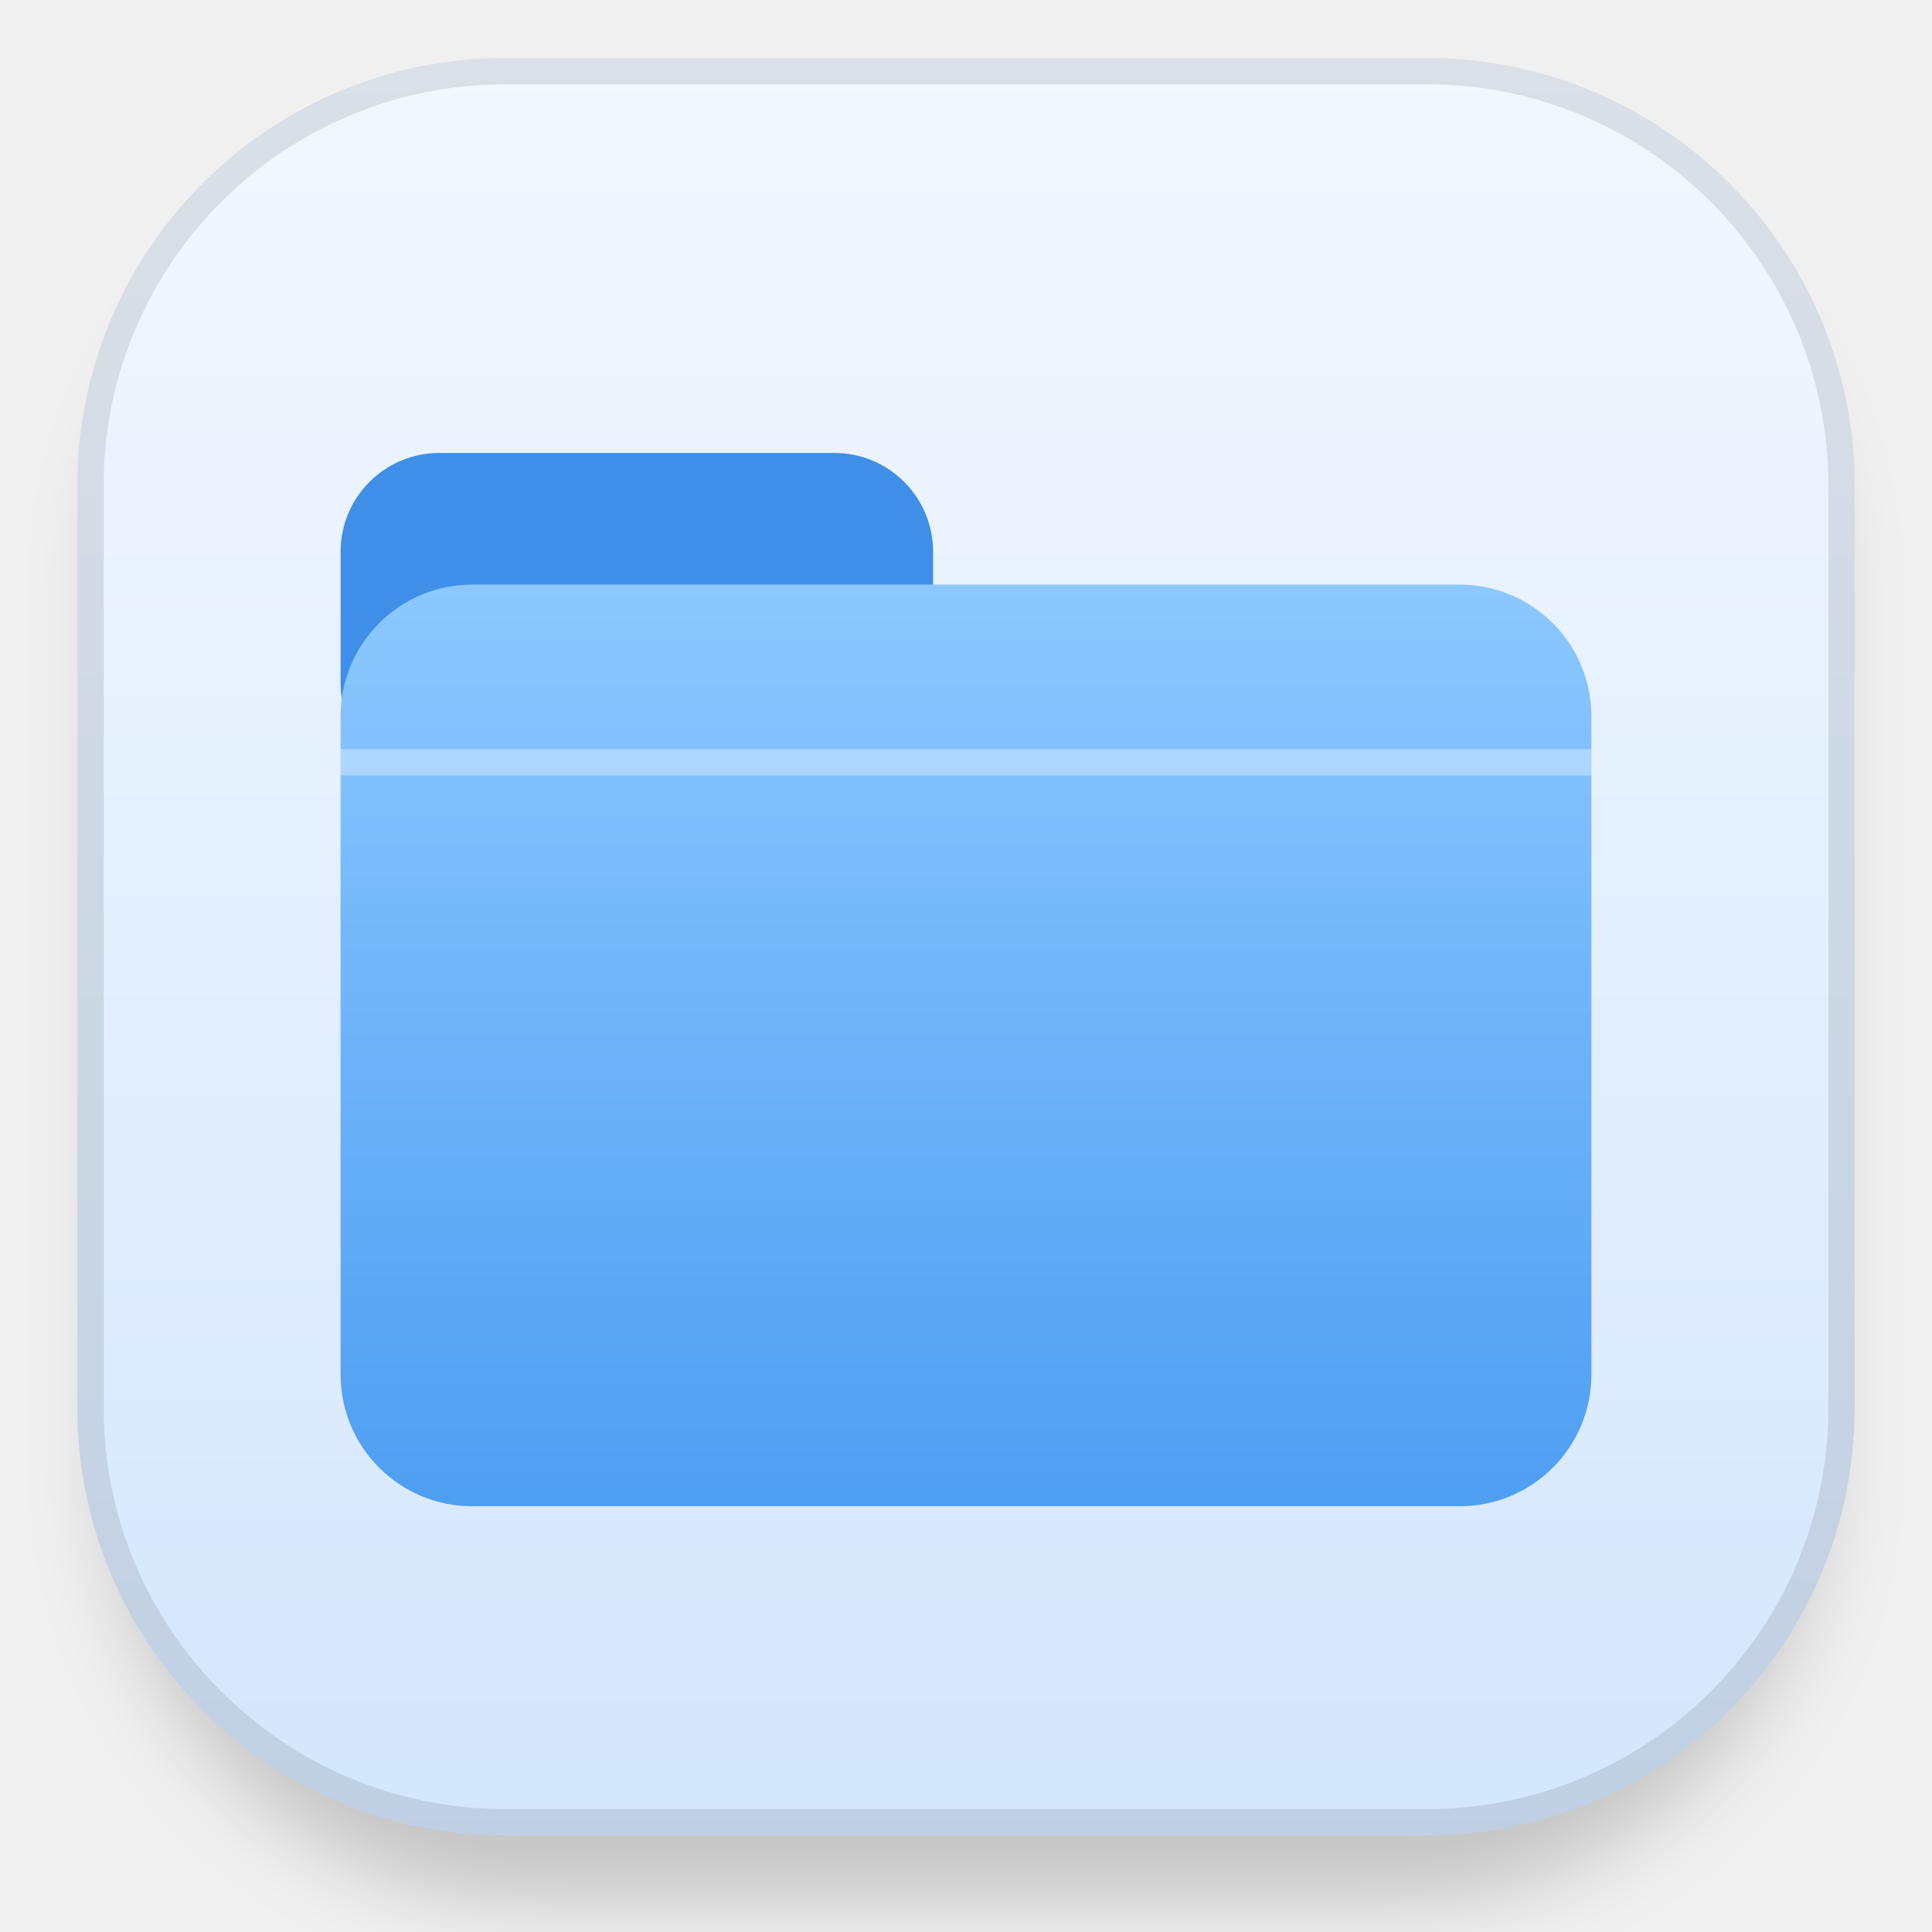
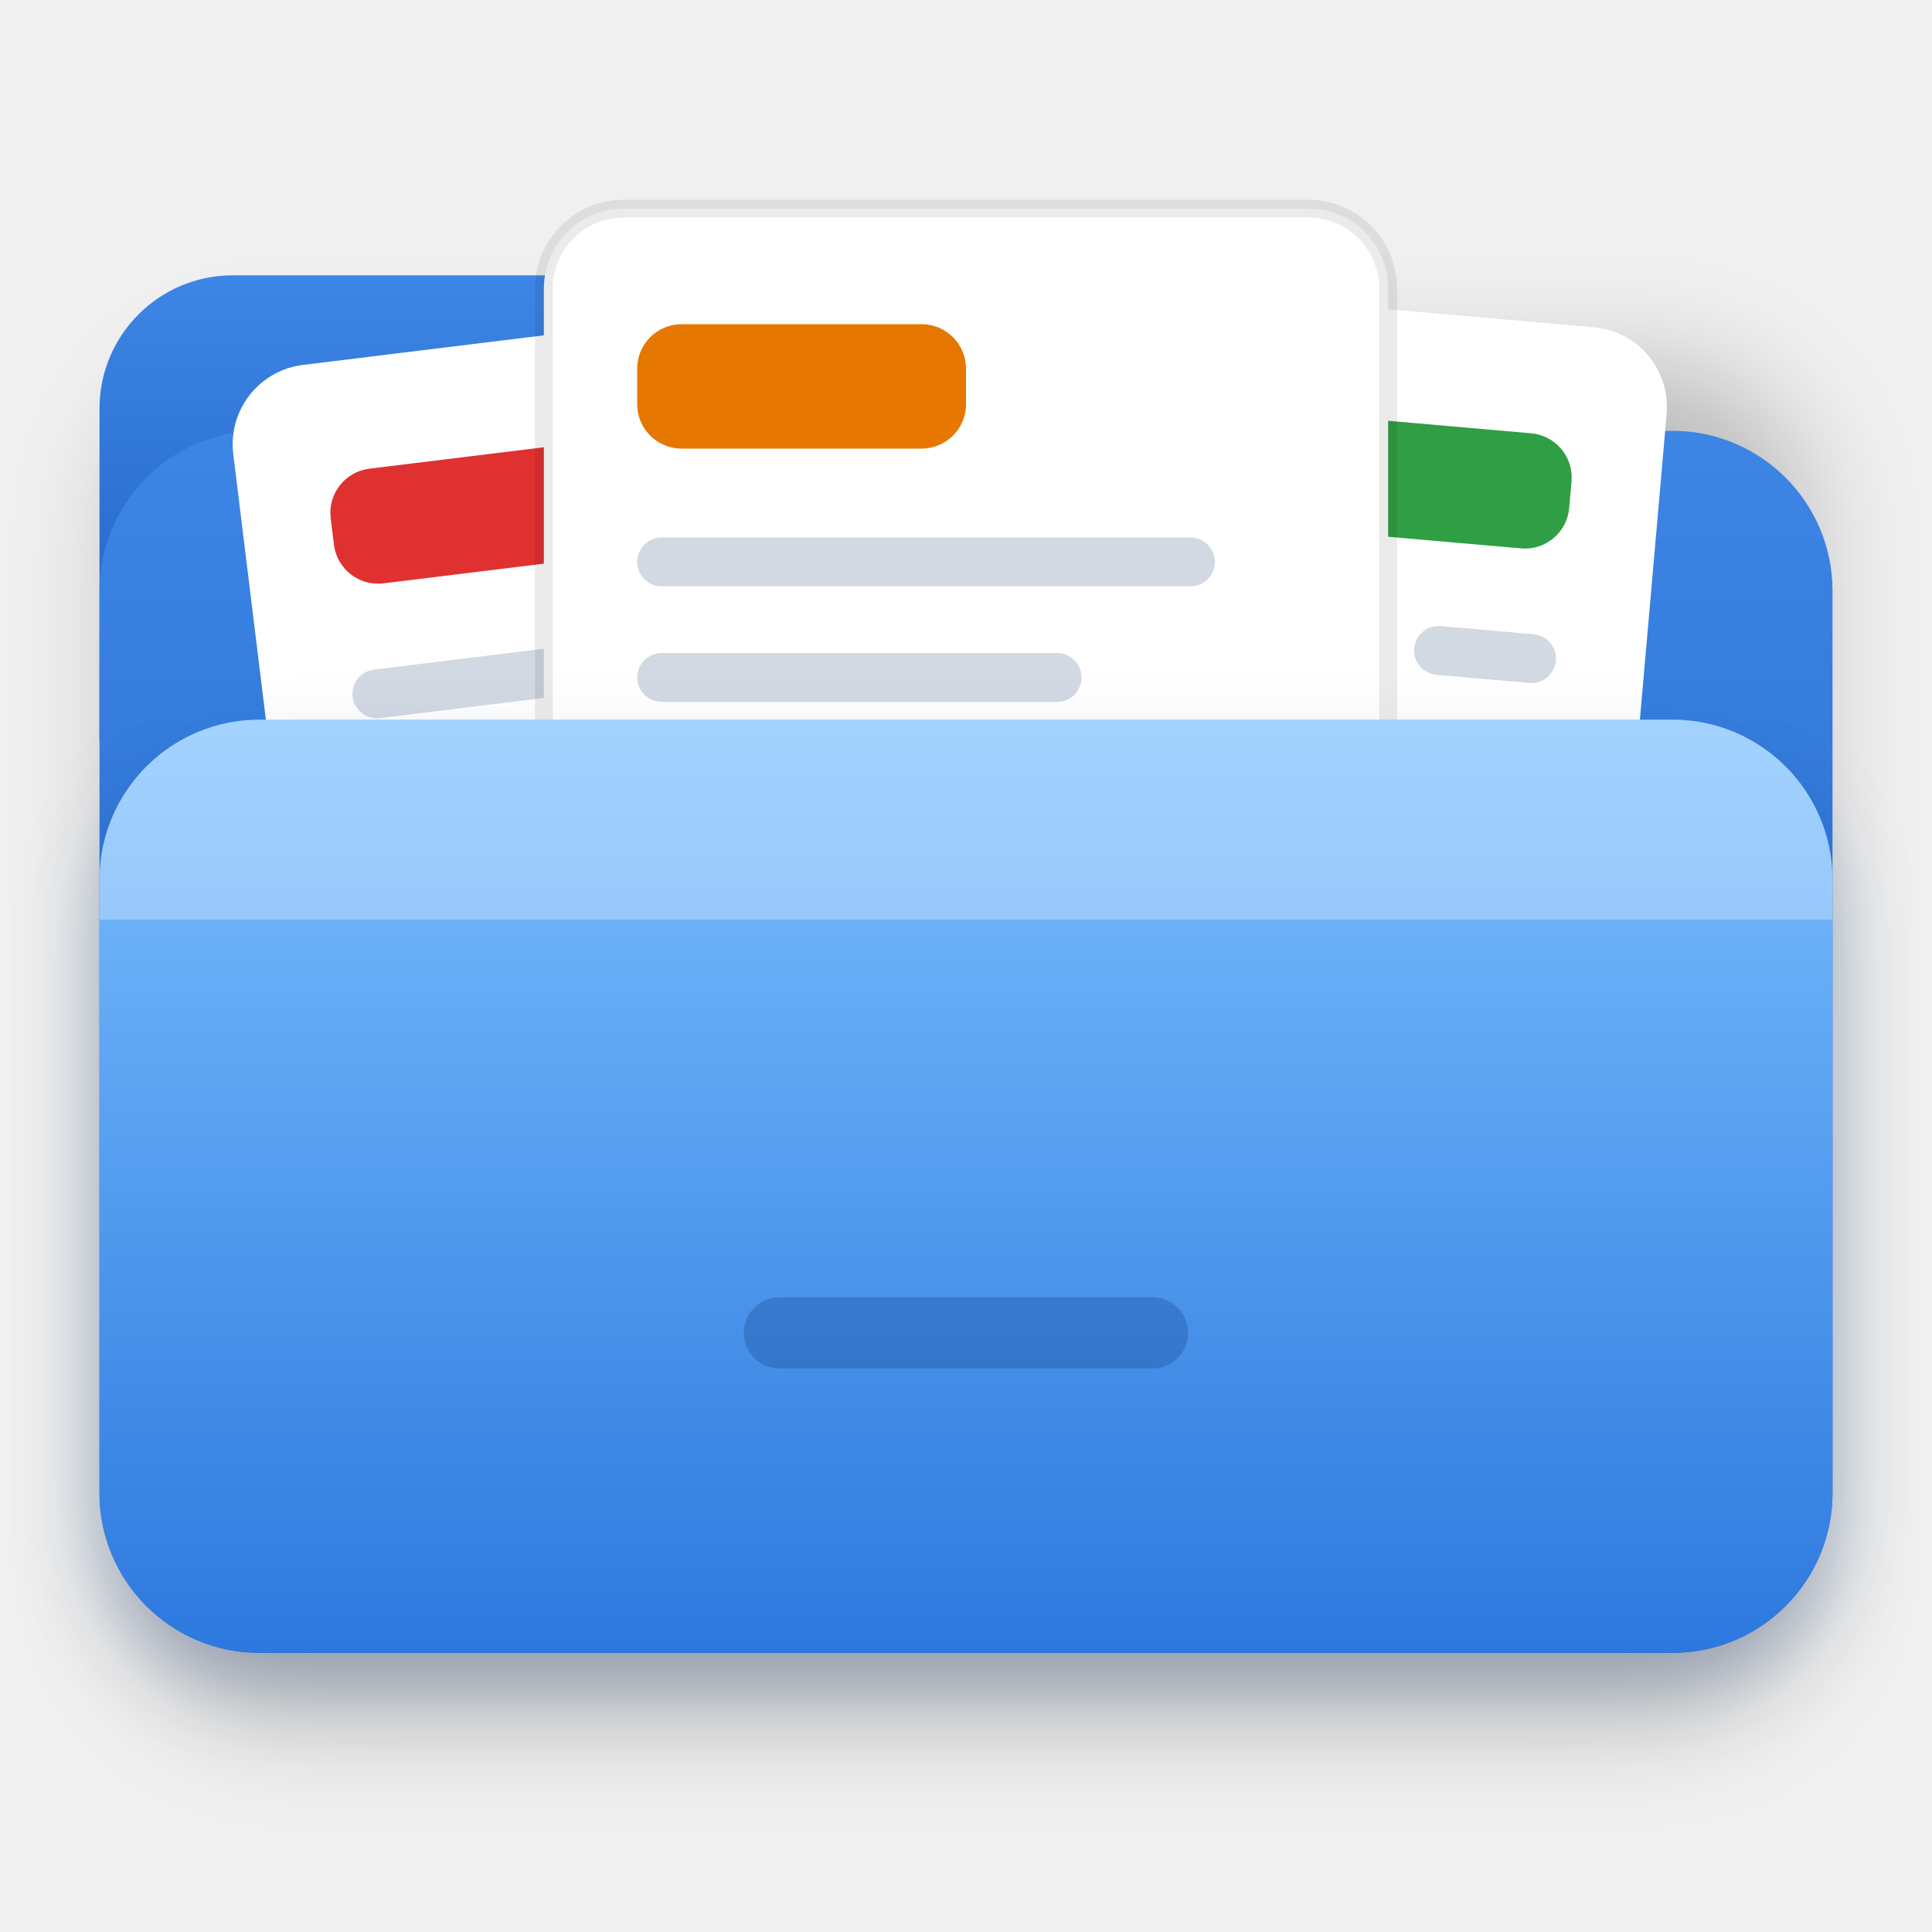
<svg xmlns="http://www.w3.org/2000/svg" width="512" height="512" viewBox="0 0 100 100" role="img" aria-label="Fichiers">
  <defs>
-     <linearGradient id="base" x1="0" y1="0" x2="0" y2="1">
-       <stop offset="0" stop-color="#F2F8FF" />
-       <stop offset="1" stop-color="#D4E6FC" />
-     </linearGradient>
    <filter id="shadow" x="-10%" y="-10%" width="120%" height="130%">
      <feGaussianBlur stdDeviation="1.2" />
    </filter>
-     <linearGradient id="body" x1="0" y1="0" x2="0" y2="1">
-       <stop offset="0" stop-color="#8CC8FF" />
-       <stop offset="1" stop-color="#4E9EF2" />
+     <filter id="soft" x="-20%" y="-20%" width="140%" height="160%">
+       <feGaussianBlur stdDeviation="0.9" />
+     </filter>
+     <linearGradient id="back" x1="0" y1="0" x2="0" y2="1">
+       <stop offset="0" stop-color="#3D86E6" />
+       <stop offset="1" stop-color="#1E5FC0" />
+     </linearGradient>
+     <linearGradient id="front" x1="0" y1="0" x2="0" y2="1">
+       <stop offset="0" stop-color="#7CC0FF" />
+       <stop offset="1" stop-color="#2C78DE" />
    </linearGradient>
  </defs>
-   <g transform="translate(4 3) scale(1.7037)">
-     <rect x="1" y="3" width="52" height="53" rx="13" fill="#000" opacity="0.18" filter="url(#shadow)" />
-     <rect x="0" y="0" width="54" height="54" rx="13" fill="url(#base)" />
-     <rect x="0.4" y="0.4" width="53.2" height="53.2" rx="12.6" fill="none" stroke="#000" stroke-opacity="0.1" stroke-width="0.8" />
-     <rect x="8" y="12" width="18" height="10" rx="3" fill="#3F8EE8" />
-     <rect x="8" y="16" width="38" height="28" rx="4" fill="url(#body)" />
-     <rect x="8" y="21" width="38" height="0.8" fill="#FFF" opacity="0.35" />
+   <g transform="translate(-12.1 -14.5) scale(2.3)">
+     <rect x="8" y="14.5" width="38" height="30.5" rx="3.6" fill="#000" opacity="0.22" filter="url(#shadow)" />
+     <path d="M10.5 12.5 h9.2 a2.4 2.4 0 0 1 1.8 0.8 l2.2 2.4 h14.8 a3 3 0 0 1 3 3 v4.3 h-34 v-7.5 a3 3 0 0 1 3 -3 z" fill="url(#back)" />
+     <rect x="7.5" y="16" width="39" height="27.5" rx="3.6" fill="url(#back)" />
+     <g transform="rotate(-7 21 24)">
+       <rect x="11.5" y="13.5" width="18" height="21" rx="1.8" fill="#FFFFFF" />
+       <rect x="13.5" y="16" width="7" height="2.6" rx="1" fill="#E03131" />
+       <rect x="13.5" y="20.5" width="12" height="1.1" rx="0.55" fill="#D3D9E2" />
+     </g>
+     <g transform="rotate(5 33 24)">
+       <rect x="24" y="13" width="18" height="21" rx="1.8" fill="#FFFFFF" />
+       <rect x="33.5" y="15.5" width="6.5" height="2.6" rx="1" fill="#2F9E44" />
+       <rect x="36.8" y="20" width="3.2" height="1.1" rx="0.55" fill="#D3D9E2" />
+     </g>
+     <g>
+       <rect x="17.5" y="11" width="19" height="22" rx="1.8" fill="#FFFFFF" stroke="#000" stroke-opacity="0.08" stroke-width="0.4" />
+       <rect x="19.6" y="13.6" width="7.4" height="2.8" rx="1" fill="#E67700" />
+       <rect x="19.6" y="18.4" width="13" height="1.1" rx="0.55" fill="#D3D9E2" />
+       <rect x="19.6" y="21" width="10" height="1.1" rx="0.55" fill="#D3D9E2" />
+     </g>
+     <rect x="7.5" y="23.5" width="39" height="20.5" rx="3.6" fill="#0B3A80" opacity="0.28" filter="url(#soft)" />
+     <rect x="7.5" y="22.5" width="39" height="21" rx="3.6" fill="url(#front)" />
+     <path d="M11.1 22.5 h31.8 a3.6 3.6 0 0 1 3.6 3.6 v0.9 h-39 v-0.9 a3.6 3.6 0 0 1 3.6 -3.6 z" fill="#FFFFFF" opacity="0.3" />
+     <rect x="22" y="35.5" width="10" height="1.6" rx="0.8" fill="#0B3A80" opacity="0.28" />
  </g>
</svg>
